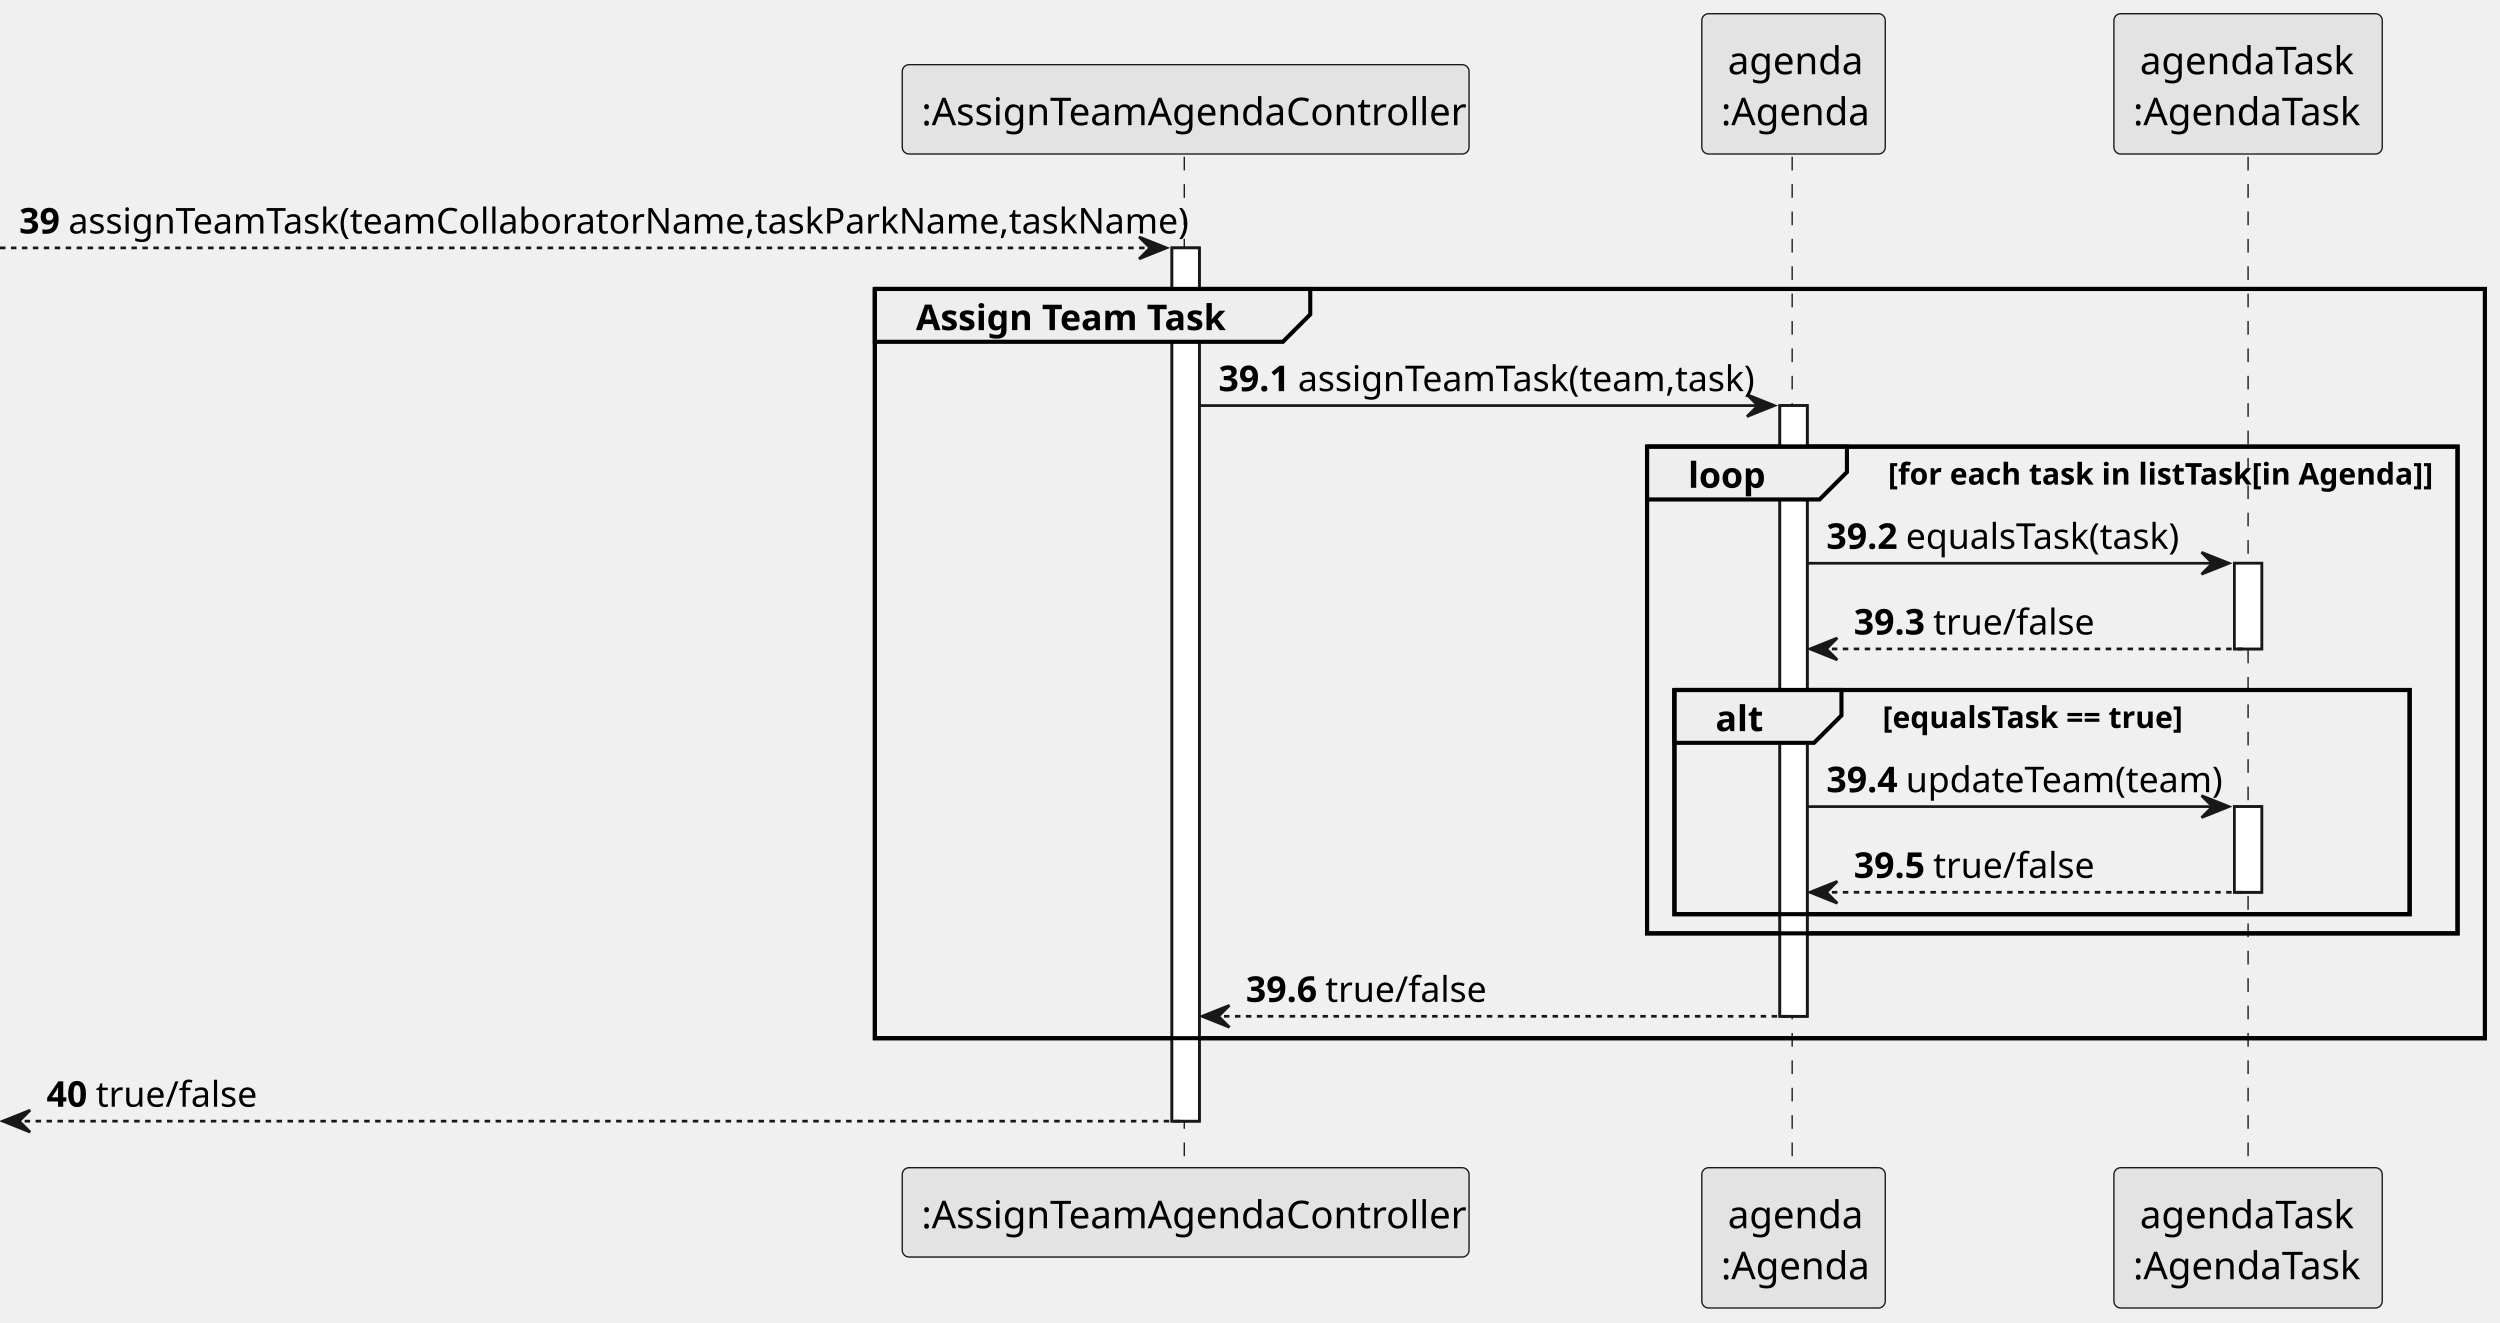
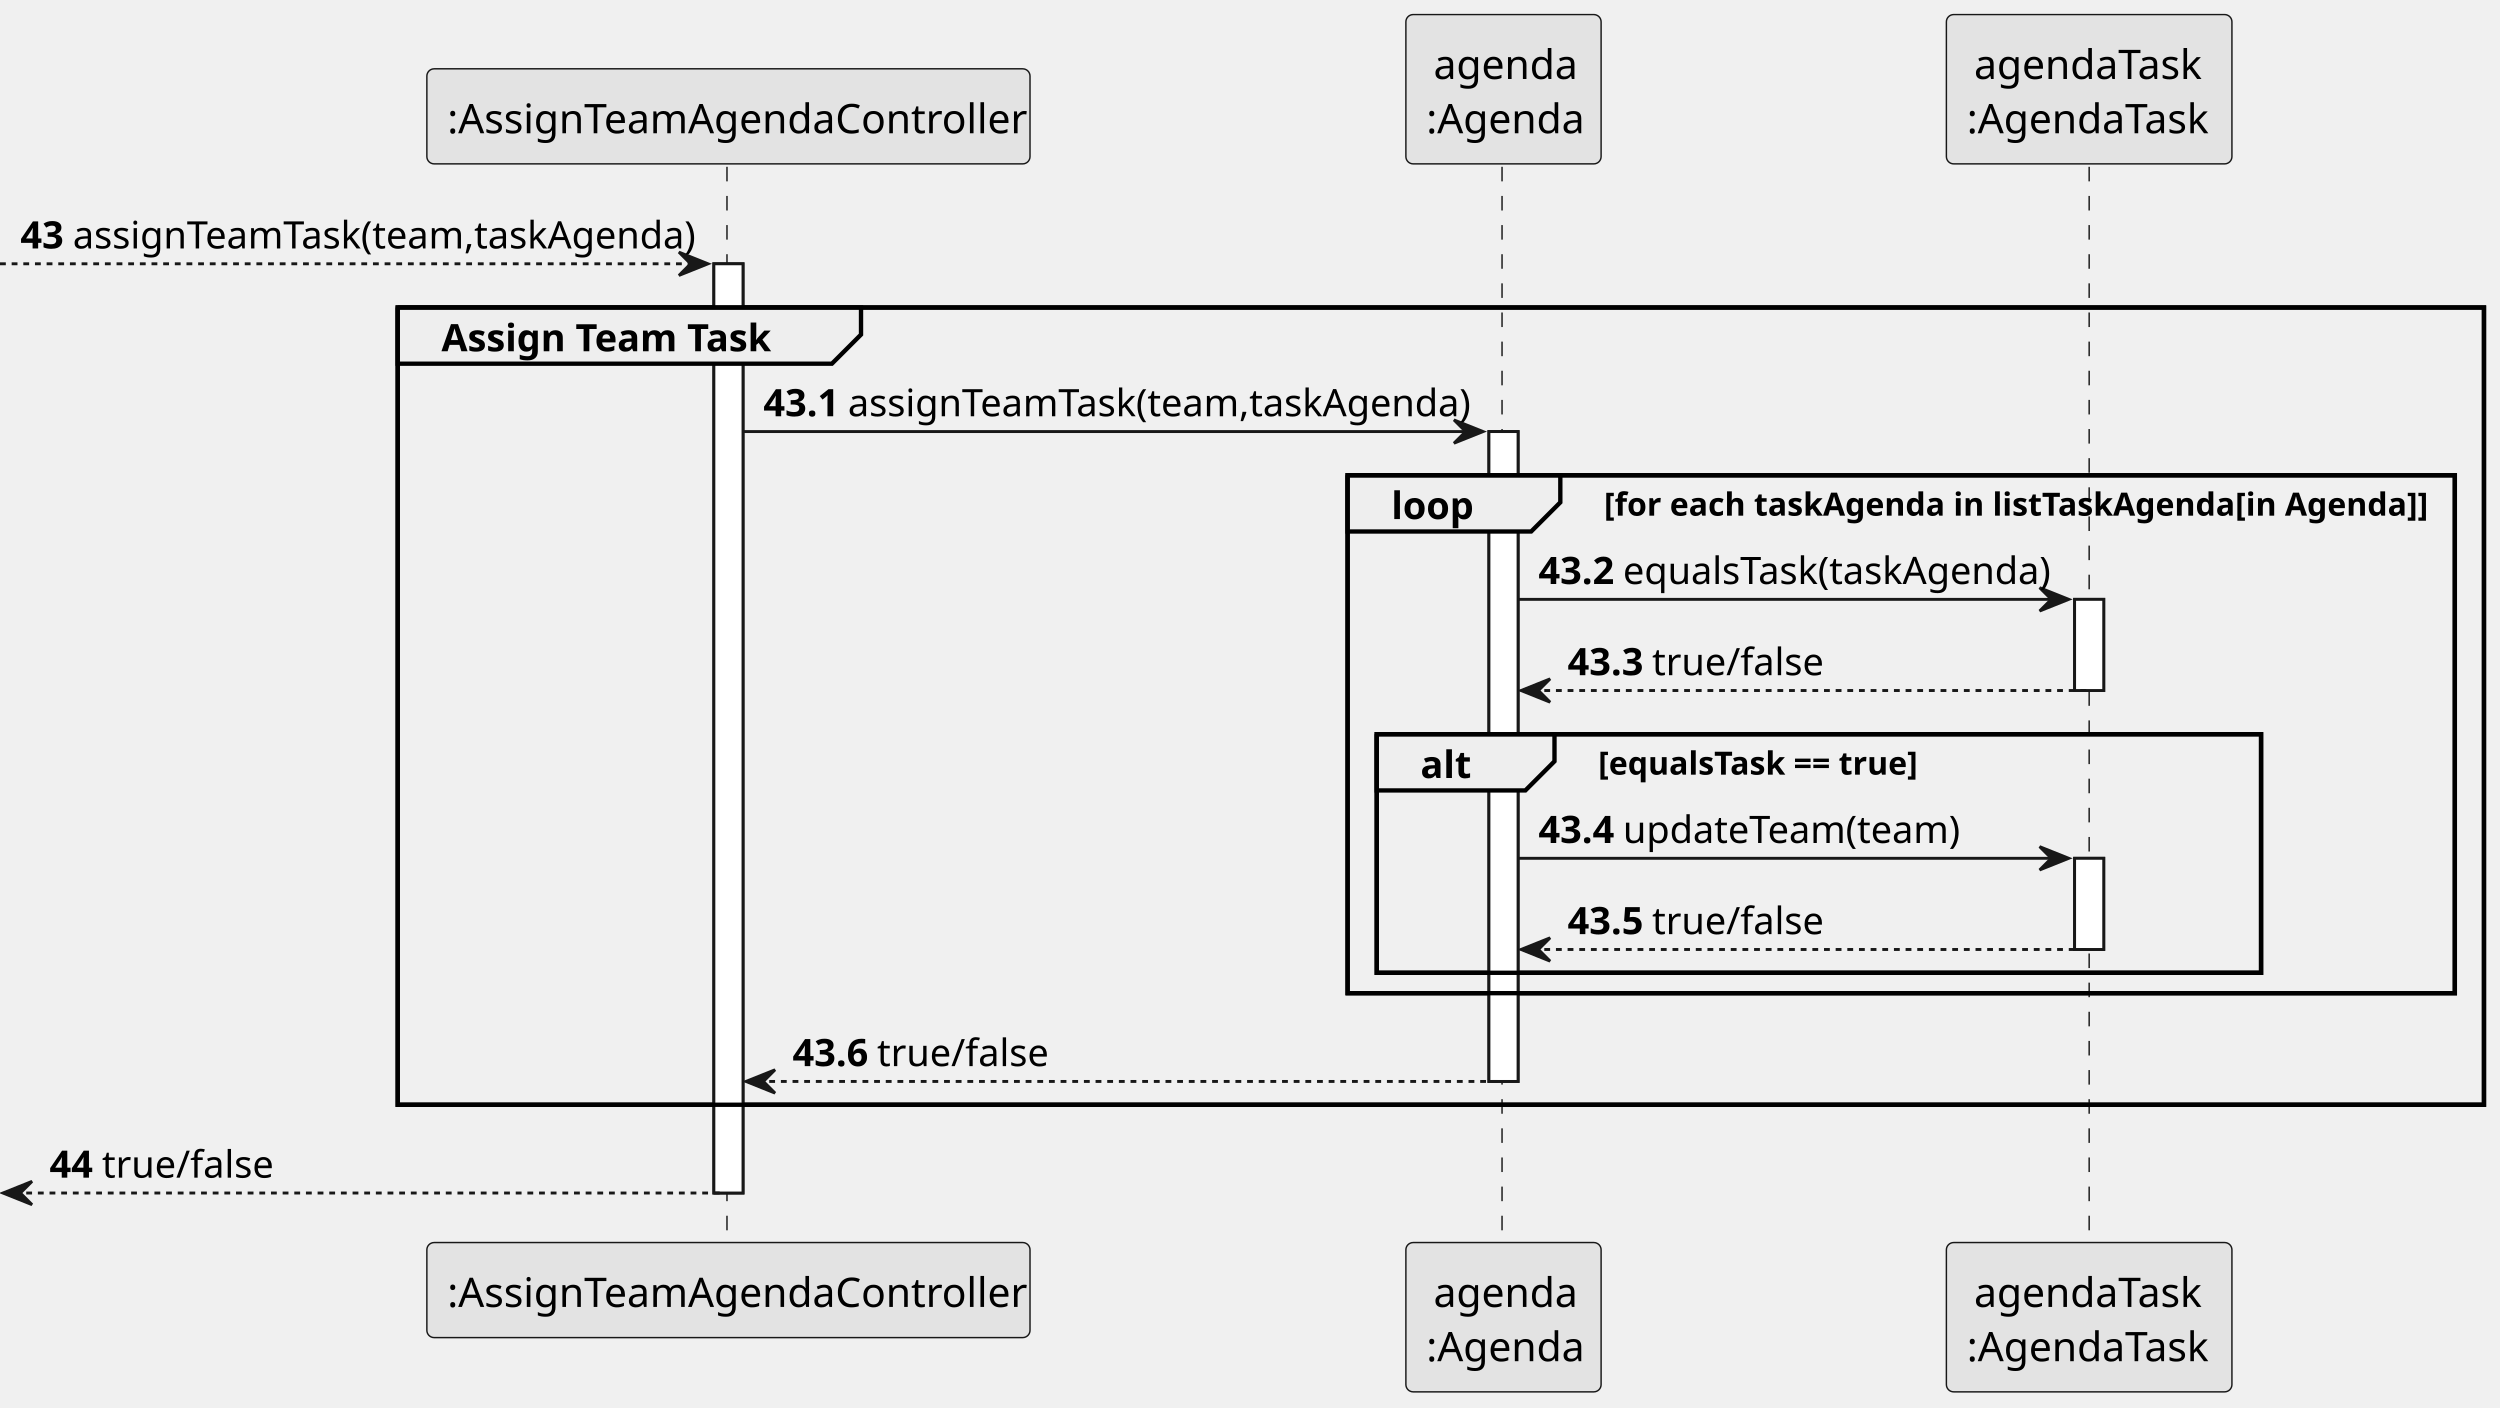
- <svg xmlns="http://www.w3.org/2000/svg" contentStyleType="text/css" height="483px" preserveAspectRatio="none" style="width:913px;height:483px;background:#FFFFFF;" version="1.1" viewBox="0 0 913 483" width="913px" zoomAndPan="magnify">
+ <svg xmlns="http://www.w3.org/2000/svg" contentStyleType="text/css" height="483px" preserveAspectRatio="none" style="width:858px;height:483px;background:#FFFFFF;" version="1.1" viewBox="0 0 858 483" width="858px" zoomAndPan="magnify">
  <defs />
  <g>
-     <rect fill="#FFFFFF" height="318.91" style="stroke:#181818;stroke-width:1.0;" width="10" x="428" y="90.533" />
-     <rect fill="#FFFFFF" height="223.037" style="stroke:#181818;stroke-width:1.0;" width="10" x="650" y="148.115" />
-     <rect fill="#FFFFFF" height="31.291" style="stroke:#181818;stroke-width:1.0;" width="10" x="816" y="205.697" />
-     <rect fill="#FFFFFF" height="31.291" style="stroke:#181818;stroke-width:1.0;" width="10" x="816" y="294.57" />
-     <rect fill="none" height="273.619" style="stroke:#000000;stroke-width:1.5;" width="588" x="319.5" y="105.533" />
-     <rect fill="none" height="177.746" style="stroke:#000000;stroke-width:1.5;" width="296" x="601.5" y="163.115" />
-     <rect fill="none" height="81.873" style="stroke:#000000;stroke-width:1.5;" width="268.5" x="611.5" y="251.988" />
-     <line style="stroke:#181818;stroke-width:0.5;stroke-dasharray:5.0,5.0;" x1="432.5" x2="432.5" y1="57.242" y2="427.443" />
-     <line style="stroke:#181818;stroke-width:0.5;stroke-dasharray:5.0,5.0;" x1="654.5" x2="654.5" y1="57.242" y2="427.443" />
-     <line style="stroke:#181818;stroke-width:0.5;stroke-dasharray:5.0,5.0;" x1="821" x2="821" y1="57.242" y2="427.443" />
-     <rect fill="#E3E3E3" height="32.621" rx="2.5" ry="2.5" style="stroke:#181818;stroke-width:0.5;" width="207" x="329.5" y="23.621" />
-     <text fill="#000000" font-family="sans-serif" font-size="14" lengthAdjust="spacing" textLength="193" x="336.5" y="45.728">:AssignTeamAgendaController</text>
-     <rect fill="#E3E3E3" height="32.621" rx="2.5" ry="2.5" style="stroke:#181818;stroke-width:0.5;" width="207" x="329.5" y="426.443" />
-     <text fill="#000000" font-family="sans-serif" font-size="14" lengthAdjust="spacing" textLength="193" x="336.5" y="448.551">:AssignTeamAgendaController</text>
-     <rect fill="#E3E3E3" height="51.242" rx="2.5" ry="2.5" style="stroke:#181818;stroke-width:0.5;" width="67" x="621.5" y="5" />
-     <text fill="#000000" font-family="sans-serif" font-size="14" lengthAdjust="spacing" textLength="48" x="631" y="27.107">agenda</text>
-     <text fill="#000000" font-family="sans-serif" font-size="14" lengthAdjust="spacing" textLength="53" x="628.5" y="45.728">:Agenda</text>
-     <rect fill="#E3E3E3" height="51.242" rx="2.5" ry="2.5" style="stroke:#181818;stroke-width:0.5;" width="67" x="621.5" y="426.443" />
-     <text fill="#000000" font-family="sans-serif" font-size="14" lengthAdjust="spacing" textLength="48" x="631" y="448.551">agenda</text>
-     <text fill="#000000" font-family="sans-serif" font-size="14" lengthAdjust="spacing" textLength="53" x="628.5" y="467.172">:Agenda</text>
-     <rect fill="#E3E3E3" height="51.242" rx="2.5" ry="2.5" style="stroke:#181818;stroke-width:0.5;" width="98" x="772" y="5" />
-     <text fill="#000000" font-family="sans-serif" font-size="14" lengthAdjust="spacing" textLength="79" x="781.5" y="27.107">agendaTask</text>
-     <text fill="#000000" font-family="sans-serif" font-size="14" lengthAdjust="spacing" textLength="84" x="779" y="45.728">:AgendaTask</text>
-     <rect fill="#E3E3E3" height="51.242" rx="2.5" ry="2.5" style="stroke:#181818;stroke-width:0.5;" width="98" x="772" y="426.443" />
-     <text fill="#000000" font-family="sans-serif" font-size="14" lengthAdjust="spacing" textLength="79" x="781.5" y="448.551">agendaTask</text>
-     <text fill="#000000" font-family="sans-serif" font-size="14" lengthAdjust="spacing" textLength="84" x="779" y="467.172">:AgendaTask</text>
-     <rect fill="#FFFFFF" height="318.91" style="stroke:#181818;stroke-width:1.0;" width="10" x="428" y="90.533" />
-     <rect fill="#FFFFFF" height="223.037" style="stroke:#181818;stroke-width:1.0;" width="10" x="650" y="148.115" />
-     <rect fill="#FFFFFF" height="31.291" style="stroke:#181818;stroke-width:1.0;" width="10" x="816" y="205.697" />
-     <rect fill="#FFFFFF" height="31.291" style="stroke:#181818;stroke-width:1.0;" width="10" x="816" y="294.57" />
-     <polygon fill="#181818" points="416,86.533,426,90.533,416,94.533,420,90.533" style="stroke:#181818;stroke-width:1.0;" />
-     <line style="stroke:#181818;stroke-width:1.0;stroke-dasharray:2.0,2.0;" x1="0" x2="422" y1="90.533" y2="90.533" />
-     <text fill="#000000" font-family="sans-serif" font-size="13" font-weight="bold" lengthAdjust="spacing" textLength="14" x="7" y="85.27">39</text>
-     <text fill="#000000" font-family="sans-serif" font-size="13" lengthAdjust="spacing" textLength="391" x="25" y="85.27">assignTeamTask(teamCollaboratorName,taskParkName,taskName)</text>
-     <path d="M319.5,105.533 L478.5,105.533 L478.5,114.824 L468.5,124.824 L319.5,124.824 L319.5,105.533 " fill="#EEEEEE" style="stroke:#000000;stroke-width:1.5;" />
-     <rect fill="none" height="273.619" style="stroke:#000000;stroke-width:1.5;" width="588" x="319.5" y="105.533" />
-     <text fill="#000000" font-family="sans-serif" font-size="13" font-weight="bold" lengthAdjust="spacing" textLength="114" x="334.5" y="120.561">Assign Team Task</text>
-     <polygon fill="#181818" points="638,144.115,648,148.115,638,152.115,642,148.115" style="stroke:#181818;stroke-width:1.0;" />
-     <line style="stroke:#181818;stroke-width:1.0;" x1="438" x2="644" y1="148.115" y2="148.115" />
-     <text fill="#000000" font-family="sans-serif" font-size="13" font-weight="bold" lengthAdjust="spacing" textLength="25" x="445" y="142.852">39.1</text>
-     <text fill="#000000" font-family="sans-serif" font-size="13" lengthAdjust="spacing" textLength="164" x="474" y="142.852">assignTeamTask(team,task)</text>
-     <path d="M601.5,163.115 L674.5,163.115 L674.5,172.406 L664.5,182.406 L601.5,182.406 L601.5,163.115 " fill="#EEEEEE" style="stroke:#000000;stroke-width:1.5;" />
-     <rect fill="none" height="177.746" style="stroke:#000000;stroke-width:1.5;" width="296" x="601.5" y="163.115" />
-     <text fill="#000000" font-family="sans-serif" font-size="13" font-weight="bold" lengthAdjust="spacing" textLength="28" x="616.5" y="178.144">loop</text>
-     <text fill="#000000" font-family="sans-serif" font-size="11" font-weight="bold" lengthAdjust="spacing" textLength="203" x="689.5" y="176.985">[for each task in listTask[in Agenda]]</text>
-     <polygon fill="#181818" points="804,201.697,814,205.697,804,209.697,808,205.697" style="stroke:#181818;stroke-width:1.0;" />
-     <line style="stroke:#181818;stroke-width:1.0;" x1="660" x2="810" y1="205.697" y2="205.697" />
-     <text fill="#000000" font-family="sans-serif" font-size="13" font-weight="bold" lengthAdjust="spacing" textLength="25" x="667" y="200.435">39.2</text>
-     <text fill="#000000" font-family="sans-serif" font-size="13" lengthAdjust="spacing" textLength="99" x="696" y="200.435">equalsTask(task)</text>
-     <polygon fill="#181818" points="671,232.988,661,236.988,671,240.988,667,236.988" style="stroke:#181818;stroke-width:1.0;" />
-     <line style="stroke:#181818;stroke-width:1.0;stroke-dasharray:2.0,2.0;" x1="665" x2="820" y1="236.988" y2="236.988" />
-     <text fill="#000000" font-family="sans-serif" font-size="13" font-weight="bold" lengthAdjust="spacing" textLength="25" x="677" y="231.726">39.3</text>
-     <text fill="#000000" font-family="sans-serif" font-size="13" lengthAdjust="spacing" textLength="53" x="706" y="231.726">true/false</text>
-     <path d="M611.5,251.988 L672.5,251.988 L672.5,261.279 L662.5,271.279 L611.5,271.279 L611.5,251.988 " fill="#EEEEEE" style="stroke:#000000;stroke-width:1.5;" />
-     <rect fill="none" height="81.873" style="stroke:#000000;stroke-width:1.5;" width="268.5" x="611.5" y="251.988" />
-     <text fill="#000000" font-family="sans-serif" font-size="13" font-weight="bold" lengthAdjust="spacing" textLength="16" x="626.5" y="267.017">alt</text>
-     <text fill="#000000" font-family="sans-serif" font-size="11" font-weight="bold" lengthAdjust="spacing" textLength="113" x="687.5" y="265.858">[equalsTask == true]</text>
-     <polygon fill="#181818" points="804,290.57,814,294.57,804,298.57,808,294.57" style="stroke:#181818;stroke-width:1.0;" />
-     <line style="stroke:#181818;stroke-width:1.0;" x1="660" x2="810" y1="294.57" y2="294.57" />
-     <text fill="#000000" font-family="sans-serif" font-size="13" font-weight="bold" lengthAdjust="spacing" textLength="25" x="667" y="289.308">39.4</text>
-     <text fill="#000000" font-family="sans-serif" font-size="13" lengthAdjust="spacing" textLength="108" x="696" y="289.308">updateTeam(team)</text>
-     <polygon fill="#181818" points="671,321.861,661,325.861,671,329.861,667,325.861" style="stroke:#181818;stroke-width:1.0;" />
-     <line style="stroke:#181818;stroke-width:1.0;stroke-dasharray:2.0,2.0;" x1="665" x2="820" y1="325.861" y2="325.861" />
-     <text fill="#000000" font-family="sans-serif" font-size="13" font-weight="bold" lengthAdjust="spacing" textLength="25" x="677" y="320.599">39.5</text>
-     <text fill="#000000" font-family="sans-serif" font-size="13" lengthAdjust="spacing" textLength="53" x="706" y="320.599">true/false</text>
-     <polygon fill="#181818" points="449,367.152,439,371.152,449,375.152,445,371.152" style="stroke:#181818;stroke-width:1.0;" />
-     <line style="stroke:#181818;stroke-width:1.0;stroke-dasharray:2.0,2.0;" x1="443" x2="654" y1="371.152" y2="371.152" />
-     <text fill="#000000" font-family="sans-serif" font-size="13" font-weight="bold" lengthAdjust="spacing" textLength="25" x="455" y="365.89">39.6</text>
-     <text fill="#000000" font-family="sans-serif" font-size="13" lengthAdjust="spacing" textLength="53" x="484" y="365.89">true/false</text>
+     <rect fill="#FFFFFF" height="318.91" style="stroke:#181818;stroke-width:1.0;" width="10" x="245" y="90.533" />
+     <rect fill="#FFFFFF" height="223.037" style="stroke:#181818;stroke-width:1.0;" width="10" x="511" y="148.115" />
+     <rect fill="#FFFFFF" height="31.291" style="stroke:#181818;stroke-width:1.0;" width="10" x="712" y="205.697" />
+     <rect fill="#FFFFFF" height="31.291" style="stroke:#181818;stroke-width:1.0;" width="10" x="712" y="294.57" />
+     <rect fill="none" height="273.619" style="stroke:#000000;stroke-width:1.5;" width="716" x="136.5" y="105.533" />
+     <rect fill="none" height="177.746" style="stroke:#000000;stroke-width:1.5;" width="380" x="462.5" y="163.115" />
+     <rect fill="none" height="81.873" style="stroke:#000000;stroke-width:1.5;" width="303.5" x="472.5" y="251.988" />
+     <line style="stroke:#181818;stroke-width:0.5;stroke-dasharray:5.0,5.0;" x1="249.5" x2="249.5" y1="57.242" y2="427.443" />
+     <line style="stroke:#181818;stroke-width:0.5;stroke-dasharray:5.0,5.0;" x1="515.5" x2="515.5" y1="57.242" y2="427.443" />
+     <line style="stroke:#181818;stroke-width:0.5;stroke-dasharray:5.0,5.0;" x1="717" x2="717" y1="57.242" y2="427.443" />
+     <rect fill="#E3E3E3" height="32.621" rx="2.5" ry="2.5" style="stroke:#181818;stroke-width:0.5;" width="207" x="146.5" y="23.621" />
+     <text fill="#000000" font-family="sans-serif" font-size="14" lengthAdjust="spacing" textLength="193" x="153.5" y="45.728">:AssignTeamAgendaController</text>
+     <rect fill="#E3E3E3" height="32.621" rx="2.5" ry="2.5" style="stroke:#181818;stroke-width:0.5;" width="207" x="146.5" y="426.443" />
+     <text fill="#000000" font-family="sans-serif" font-size="14" lengthAdjust="spacing" textLength="193" x="153.5" y="448.551">:AssignTeamAgendaController</text>
+     <rect fill="#E3E3E3" height="51.242" rx="2.5" ry="2.5" style="stroke:#181818;stroke-width:0.5;" width="67" x="482.5" y="5" />
+     <text fill="#000000" font-family="sans-serif" font-size="14" lengthAdjust="spacing" textLength="48" x="492" y="27.107">agenda</text>
+     <text fill="#000000" font-family="sans-serif" font-size="14" lengthAdjust="spacing" textLength="53" x="489.5" y="45.728">:Agenda</text>
+     <rect fill="#E3E3E3" height="51.242" rx="2.5" ry="2.5" style="stroke:#181818;stroke-width:0.5;" width="67" x="482.5" y="426.443" />
+     <text fill="#000000" font-family="sans-serif" font-size="14" lengthAdjust="spacing" textLength="48" x="492" y="448.551">agenda</text>
+     <text fill="#000000" font-family="sans-serif" font-size="14" lengthAdjust="spacing" textLength="53" x="489.5" y="467.172">:Agenda</text>
+     <rect fill="#E3E3E3" height="51.242" rx="2.5" ry="2.5" style="stroke:#181818;stroke-width:0.5;" width="98" x="668" y="5" />
+     <text fill="#000000" font-family="sans-serif" font-size="14" lengthAdjust="spacing" textLength="79" x="677.5" y="27.107">agendaTask</text>
+     <text fill="#000000" font-family="sans-serif" font-size="14" lengthAdjust="spacing" textLength="84" x="675" y="45.728">:AgendaTask</text>
+     <rect fill="#E3E3E3" height="51.242" rx="2.5" ry="2.5" style="stroke:#181818;stroke-width:0.5;" width="98" x="668" y="426.443" />
+     <text fill="#000000" font-family="sans-serif" font-size="14" lengthAdjust="spacing" textLength="79" x="677.5" y="448.551">agendaTask</text>
+     <text fill="#000000" font-family="sans-serif" font-size="14" lengthAdjust="spacing" textLength="84" x="675" y="467.172">:AgendaTask</text>
+     <rect fill="#FFFFFF" height="318.91" style="stroke:#181818;stroke-width:1.0;" width="10" x="245" y="90.533" />
+     <rect fill="#FFFFFF" height="223.037" style="stroke:#181818;stroke-width:1.0;" width="10" x="511" y="148.115" />
+     <rect fill="#FFFFFF" height="31.291" style="stroke:#181818;stroke-width:1.0;" width="10" x="712" y="205.697" />
+     <rect fill="#FFFFFF" height="31.291" style="stroke:#181818;stroke-width:1.0;" width="10" x="712" y="294.57" />
+     <polygon fill="#181818" points="233,86.533,243,90.533,233,94.533,237,90.533" style="stroke:#181818;stroke-width:1.0;" />
+     <line style="stroke:#181818;stroke-width:1.0;stroke-dasharray:2.0,2.0;" x1="0" x2="239" y1="90.533" y2="90.533" />
+     <text fill="#000000" font-family="sans-serif" font-size="13" font-weight="bold" lengthAdjust="spacing" textLength="14" x="7" y="85.27">43</text>
+     <text fill="#000000" font-family="sans-serif" font-size="13" lengthAdjust="spacing" textLength="208" x="25" y="85.27">assignTeamTask(team,taskAgenda)</text>
+     <path d="M136.5,105.533 L295.5,105.533 L295.5,114.824 L285.5,124.824 L136.5,124.824 L136.5,105.533 " fill="#EEEEEE" style="stroke:#000000;stroke-width:1.5;" />
+     <rect fill="none" height="273.619" style="stroke:#000000;stroke-width:1.5;" width="716" x="136.5" y="105.533" />
+     <text fill="#000000" font-family="sans-serif" font-size="13" font-weight="bold" lengthAdjust="spacing" textLength="114" x="151.5" y="120.561">Assign Team Task</text>
+     <polygon fill="#181818" points="499,144.115,509,148.115,499,152.115,503,148.115" style="stroke:#181818;stroke-width:1.0;" />
+     <line style="stroke:#181818;stroke-width:1.0;" x1="255" x2="505" y1="148.115" y2="148.115" />
+     <text fill="#000000" font-family="sans-serif" font-size="13" font-weight="bold" lengthAdjust="spacing" textLength="25" x="262" y="142.852">43.1</text>
+     <text fill="#000000" font-family="sans-serif" font-size="13" lengthAdjust="spacing" textLength="208" x="291" y="142.852">assignTeamTask(team,taskAgenda)</text>
+     <path d="M462.5,163.115 L535.5,163.115 L535.5,172.406 L525.5,182.406 L462.5,182.406 L462.5,163.115 " fill="#EEEEEE" style="stroke:#000000;stroke-width:1.5;" />
+     <rect fill="none" height="177.746" style="stroke:#000000;stroke-width:1.5;" width="380" x="462.5" y="163.115" />
+     <text fill="#000000" font-family="sans-serif" font-size="13" font-weight="bold" lengthAdjust="spacing" textLength="28" x="477.5" y="178.144">loop</text>
+     <text fill="#000000" font-family="sans-serif" font-size="11" font-weight="bold" lengthAdjust="spacing" textLength="287" x="550.5" y="176.985">[for each taskAgenda in listTaskAgenda[in Agenda]]</text>
+     <polygon fill="#181818" points="700,201.697,710,205.697,700,209.697,704,205.697" style="stroke:#181818;stroke-width:1.0;" />
+     <line style="stroke:#181818;stroke-width:1.0;" x1="521" x2="706" y1="205.697" y2="205.697" />
+     <text fill="#000000" font-family="sans-serif" font-size="13" font-weight="bold" lengthAdjust="spacing" textLength="25" x="528" y="200.435">43.2</text>
+     <text fill="#000000" font-family="sans-serif" font-size="13" lengthAdjust="spacing" textLength="143" x="557" y="200.435">equalsTask(taskAgenda)</text>
+     <polygon fill="#181818" points="532,232.988,522,236.988,532,240.988,528,236.988" style="stroke:#181818;stroke-width:1.0;" />
+     <line style="stroke:#181818;stroke-width:1.0;stroke-dasharray:2.0,2.0;" x1="526" x2="716" y1="236.988" y2="236.988" />
+     <text fill="#000000" font-family="sans-serif" font-size="13" font-weight="bold" lengthAdjust="spacing" textLength="25" x="538" y="231.726">43.3</text>
+     <text fill="#000000" font-family="sans-serif" font-size="13" lengthAdjust="spacing" textLength="53" x="567" y="231.726">true/false</text>
+     <path d="M472.5,251.988 L533.5,251.988 L533.5,261.279 L523.5,271.279 L472.5,271.279 L472.5,251.988 " fill="#EEEEEE" style="stroke:#000000;stroke-width:1.5;" />
+     <rect fill="none" height="81.873" style="stroke:#000000;stroke-width:1.5;" width="303.5" x="472.5" y="251.988" />
+     <text fill="#000000" font-family="sans-serif" font-size="13" font-weight="bold" lengthAdjust="spacing" textLength="16" x="487.5" y="267.017">alt</text>
+     <text fill="#000000" font-family="sans-serif" font-size="11" font-weight="bold" lengthAdjust="spacing" textLength="113" x="548.5" y="265.858">[equalsTask == true]</text>
+     <polygon fill="#181818" points="700,290.57,710,294.57,700,298.57,704,294.57" style="stroke:#181818;stroke-width:1.0;" />
+     <line style="stroke:#181818;stroke-width:1.0;" x1="521" x2="706" y1="294.57" y2="294.57" />
+     <text fill="#000000" font-family="sans-serif" font-size="13" font-weight="bold" lengthAdjust="spacing" textLength="25" x="528" y="289.308">43.4</text>
+     <text fill="#000000" font-family="sans-serif" font-size="13" lengthAdjust="spacing" textLength="108" x="557" y="289.308">updateTeam(team)</text>
+     <polygon fill="#181818" points="532,321.861,522,325.861,532,329.861,528,325.861" style="stroke:#181818;stroke-width:1.0;" />
+     <line style="stroke:#181818;stroke-width:1.0;stroke-dasharray:2.0,2.0;" x1="526" x2="716" y1="325.861" y2="325.861" />
+     <text fill="#000000" font-family="sans-serif" font-size="13" font-weight="bold" lengthAdjust="spacing" textLength="25" x="538" y="320.599">43.5</text>
+     <text fill="#000000" font-family="sans-serif" font-size="13" lengthAdjust="spacing" textLength="53" x="567" y="320.599">true/false</text>
+     <polygon fill="#181818" points="266,367.152,256,371.152,266,375.152,262,371.152" style="stroke:#181818;stroke-width:1.0;" />
+     <line style="stroke:#181818;stroke-width:1.0;stroke-dasharray:2.0,2.0;" x1="260" x2="515" y1="371.152" y2="371.152" />
+     <text fill="#000000" font-family="sans-serif" font-size="13" font-weight="bold" lengthAdjust="spacing" textLength="25" x="272" y="365.89">43.6</text>
+     <text fill="#000000" font-family="sans-serif" font-size="13" lengthAdjust="spacing" textLength="53" x="301" y="365.89">true/false</text>
    <polygon fill="#181818" points="11,405.443,1,409.443,11,413.443,7,409.443" style="stroke:#181818;stroke-width:1.0;" />
-     <line style="stroke:#181818;stroke-width:1.0;stroke-dasharray:2.0,2.0;" x1="5" x2="432" y1="409.443" y2="409.443" />
-     <text fill="#000000" font-family="sans-serif" font-size="13" font-weight="bold" lengthAdjust="spacing" textLength="14" x="17" y="404.181">40</text>
+     <line style="stroke:#181818;stroke-width:1.0;stroke-dasharray:2.0,2.0;" x1="5" x2="249" y1="409.443" y2="409.443" />
+     <text fill="#000000" font-family="sans-serif" font-size="13" font-weight="bold" lengthAdjust="spacing" textLength="14" x="17" y="404.181">44</text>
    <text fill="#000000" font-family="sans-serif" font-size="13" lengthAdjust="spacing" textLength="53" x="35" y="404.181">true/false</text>
  </g>
</svg>
